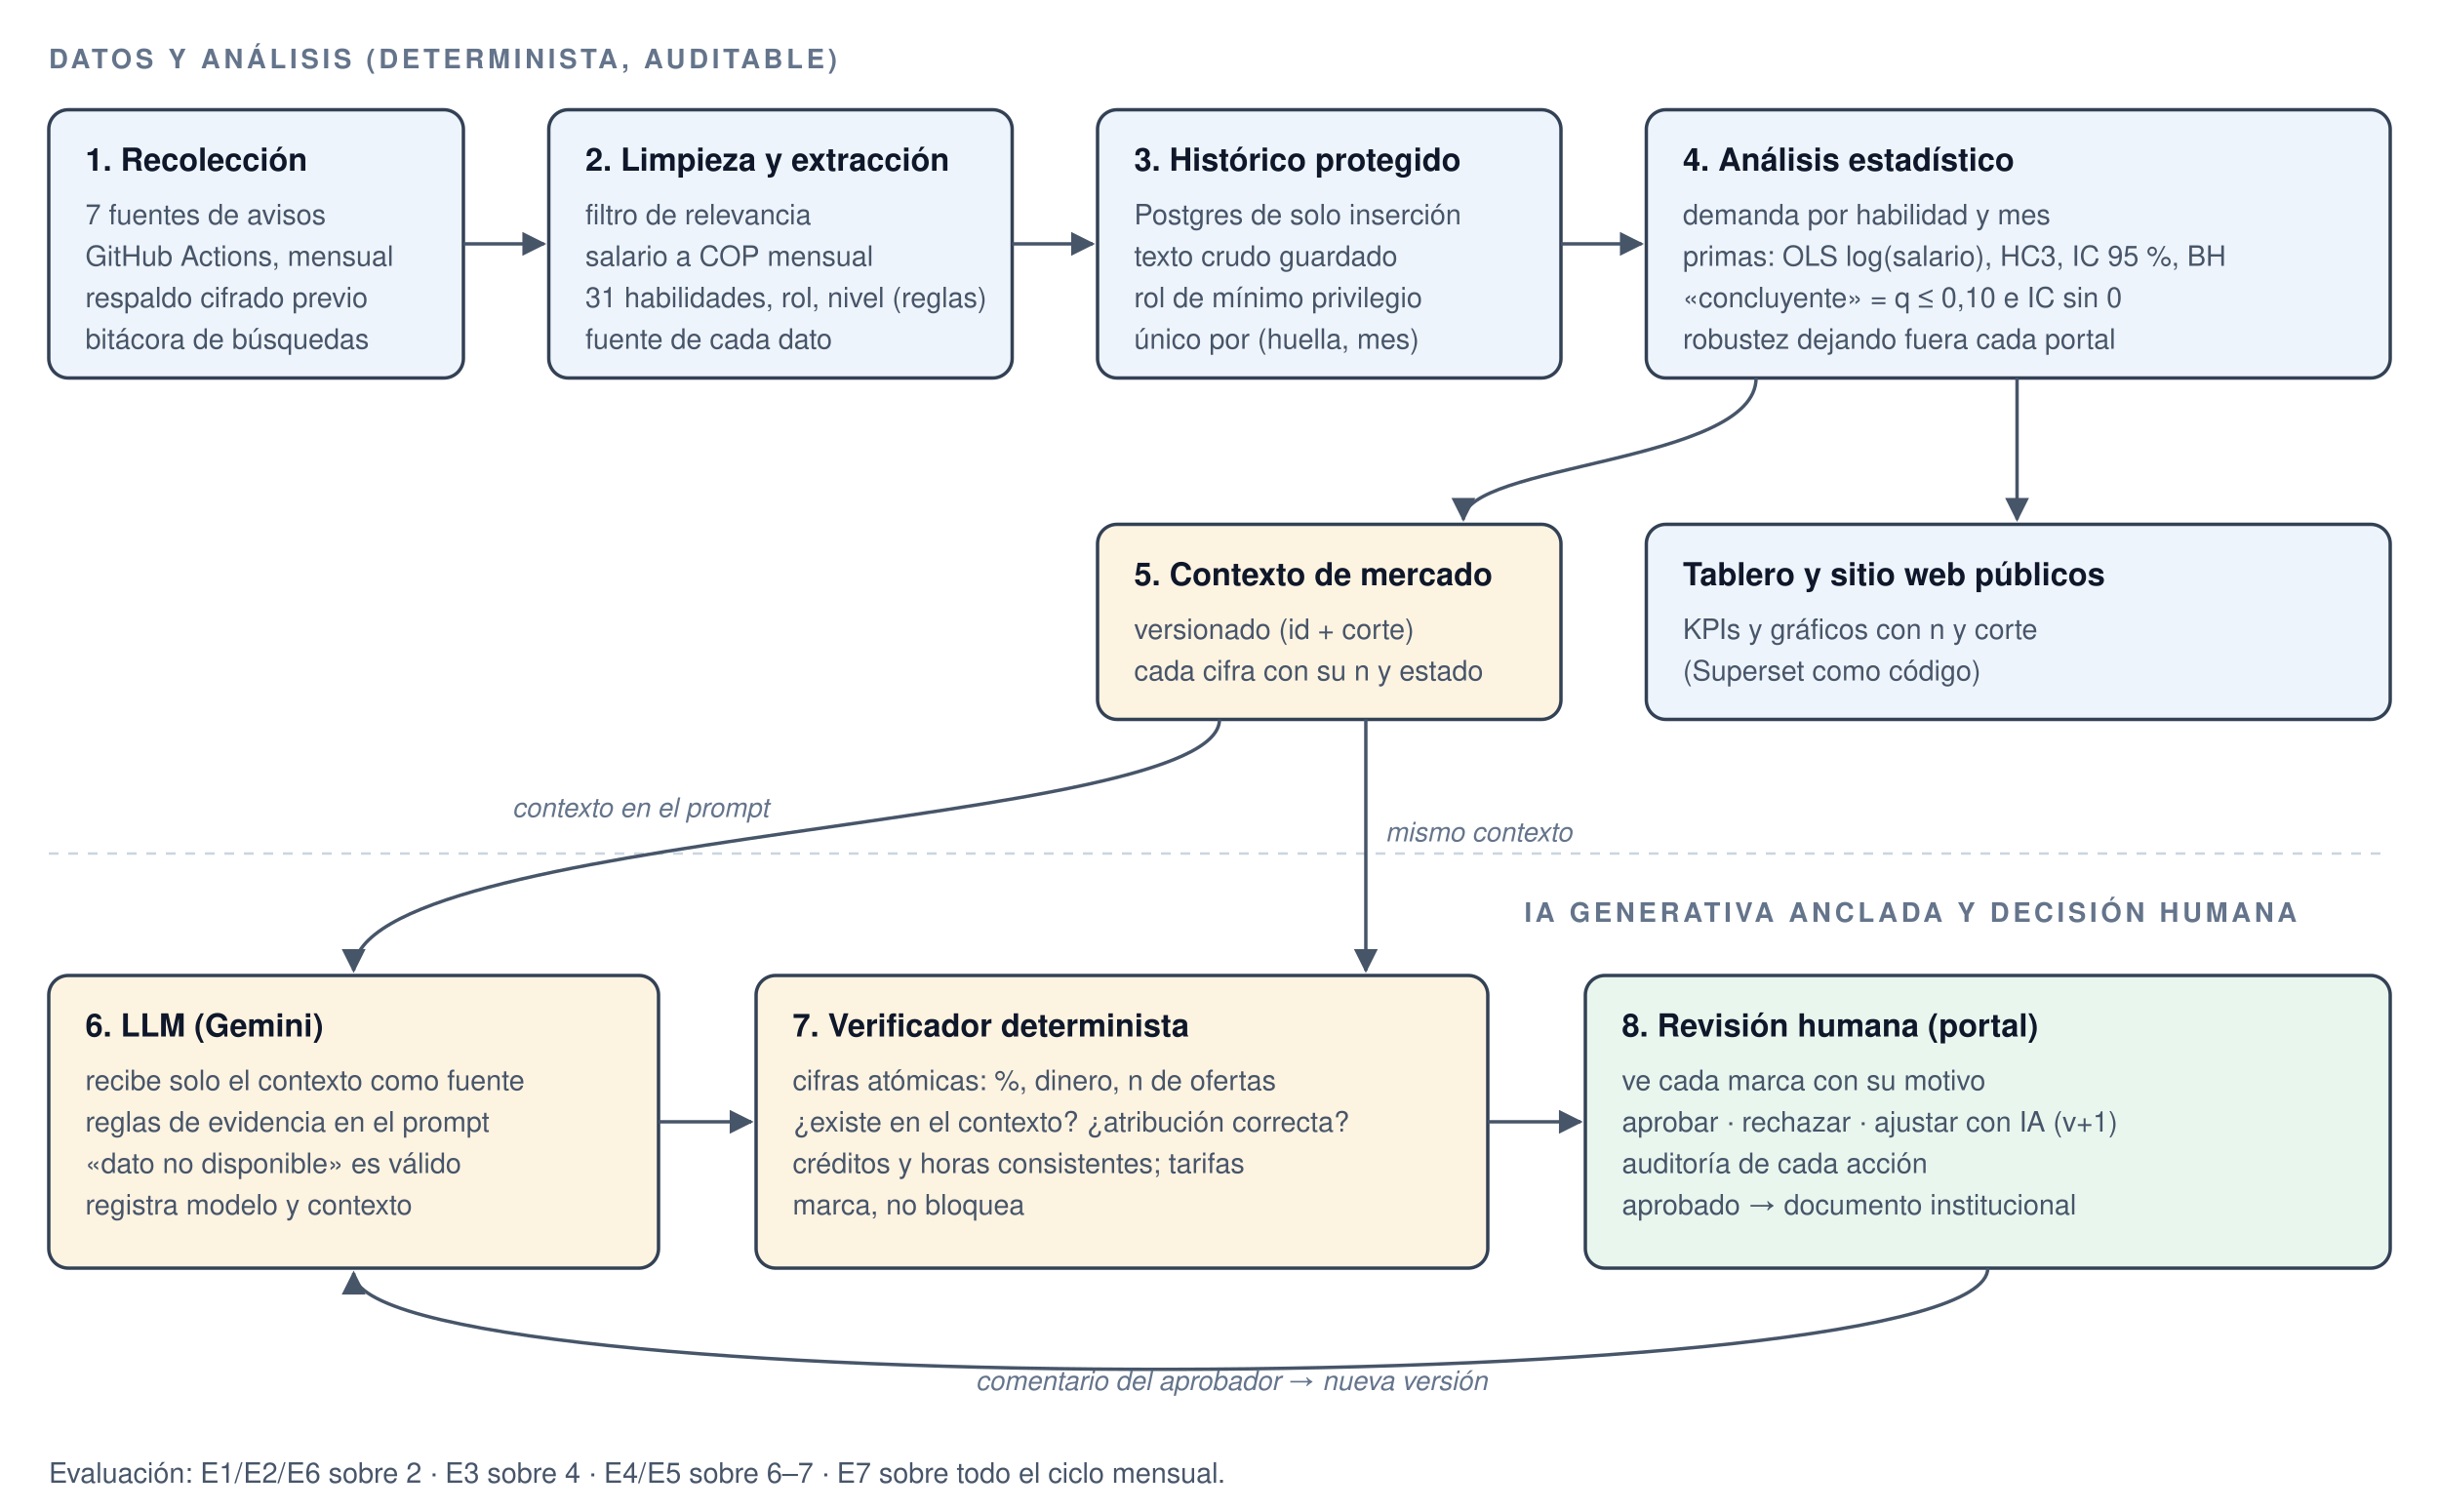
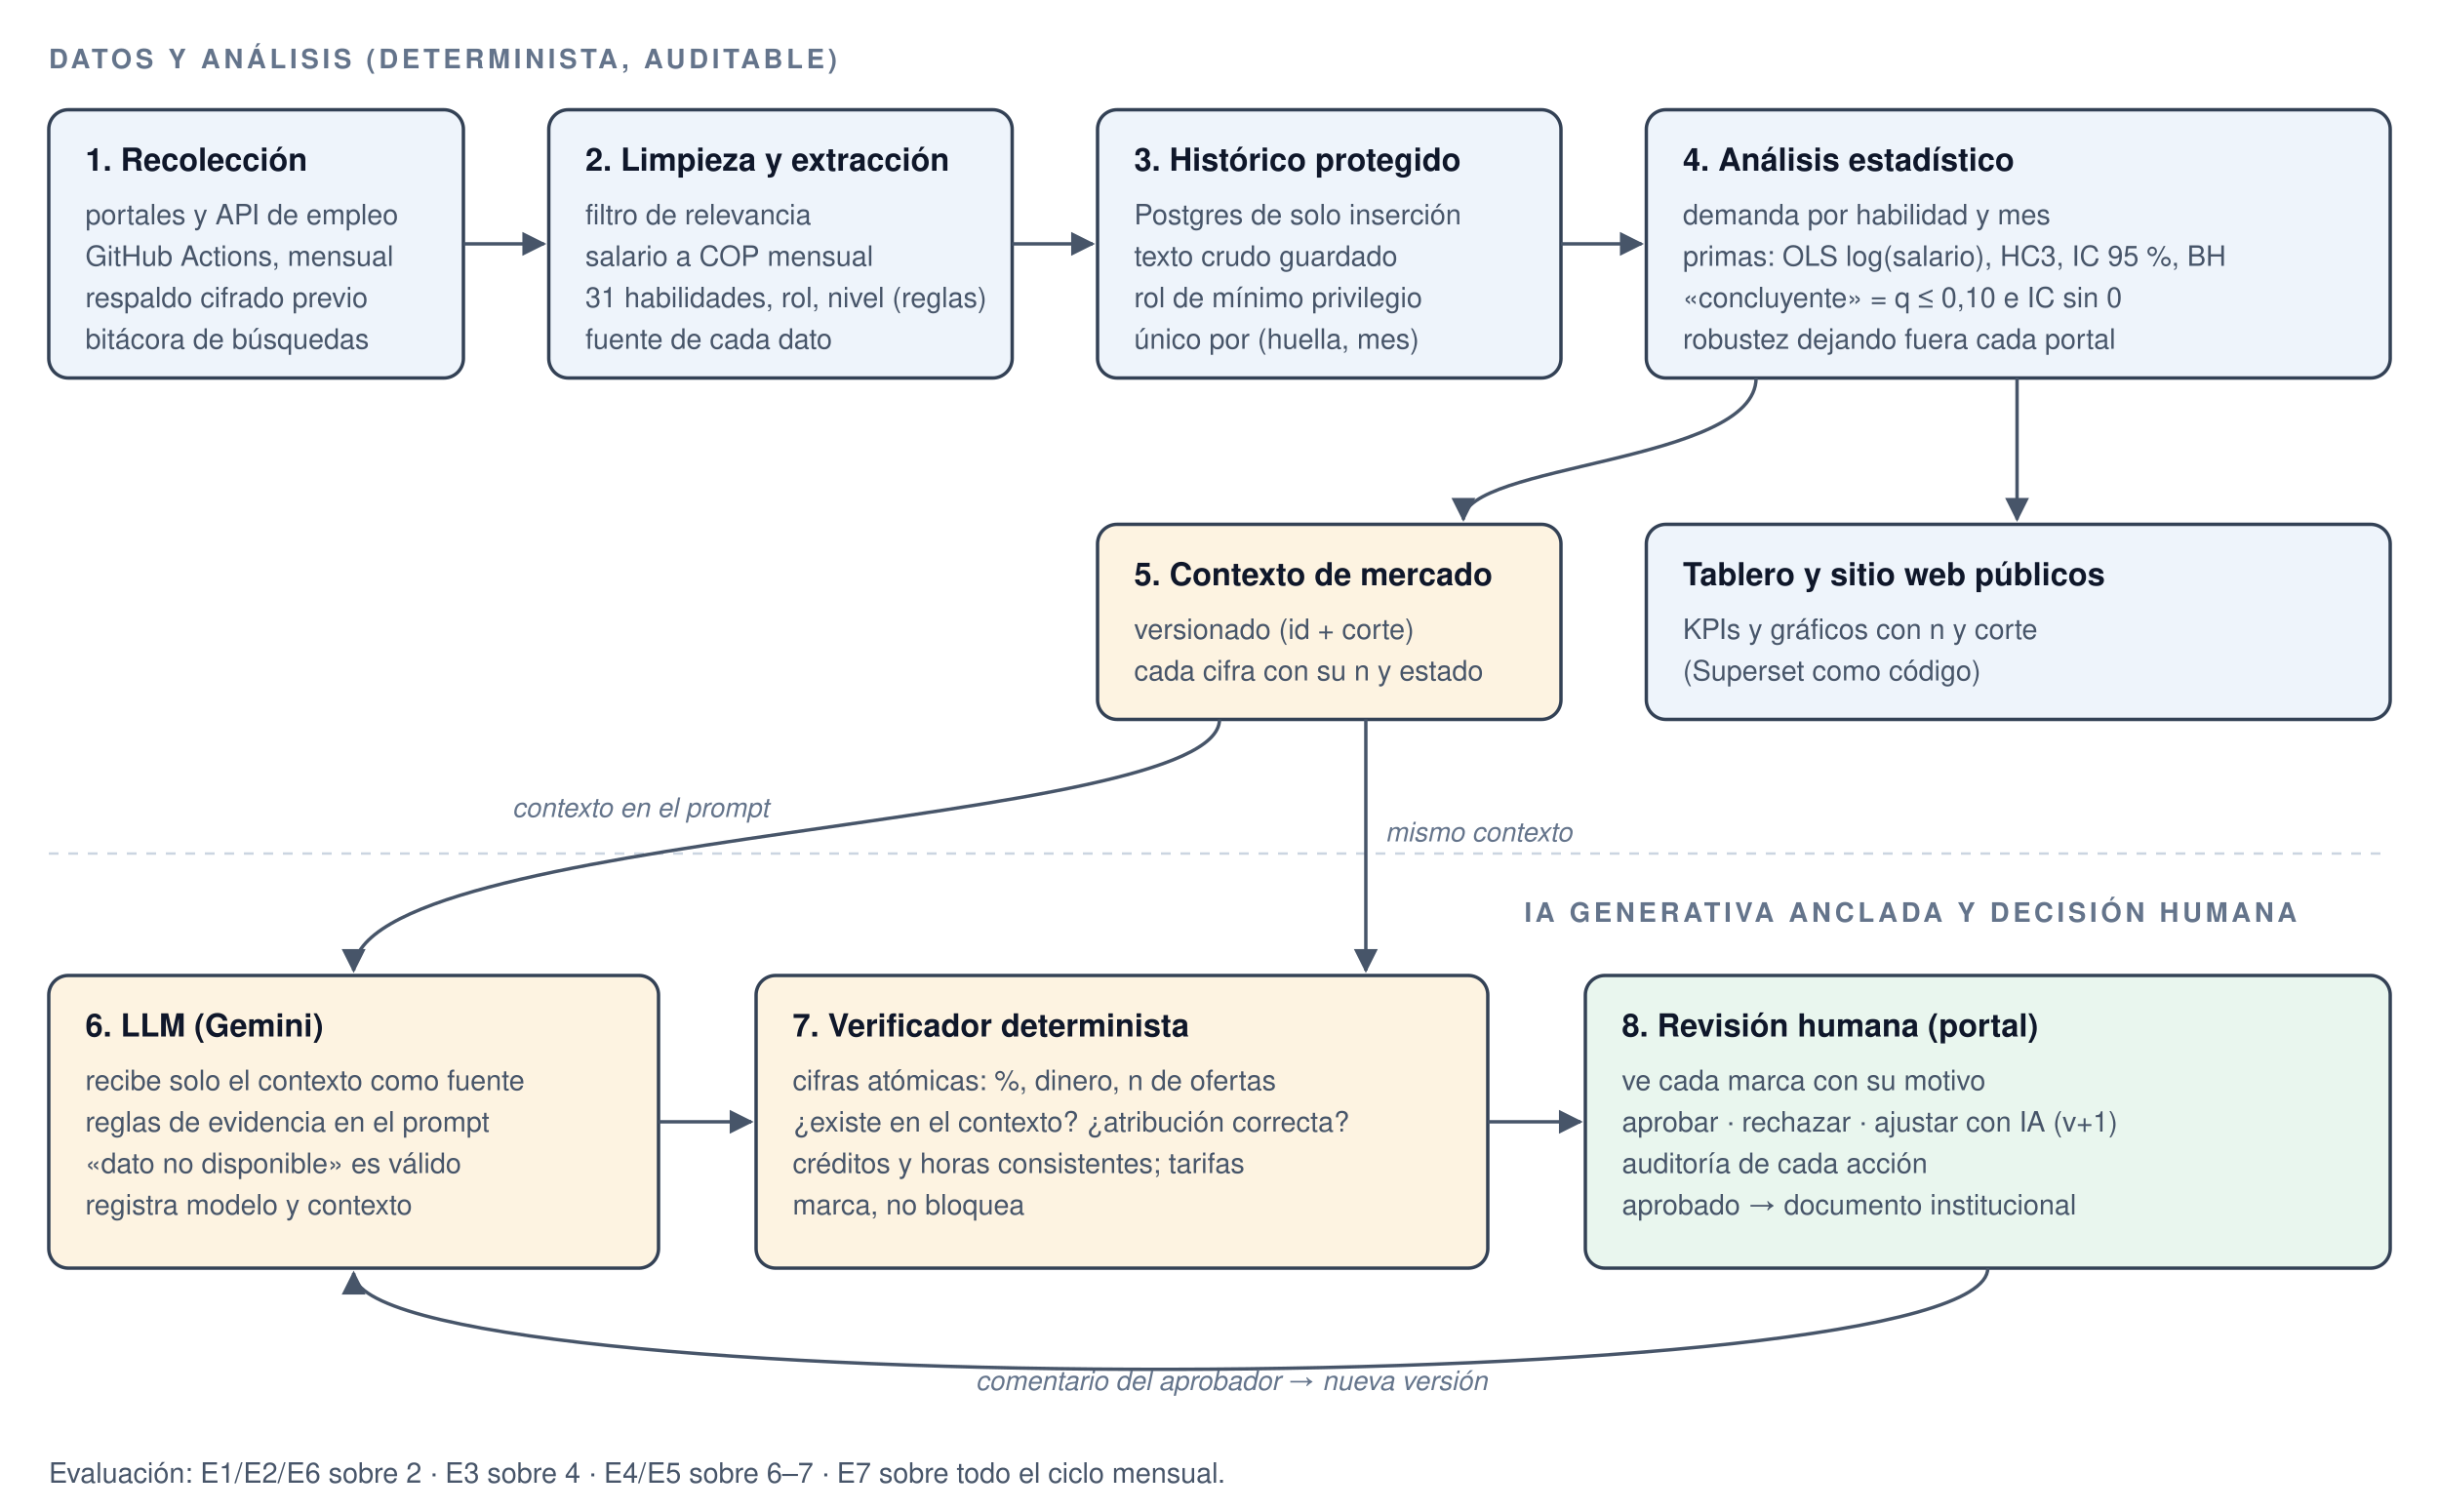
<svg xmlns="http://www.w3.org/2000/svg" viewBox="0 0 1000 620" font-family="Helvetica, Arial, sans-serif" font-size="13">
  <defs>
    <marker id="f" viewBox="0 0 10 10" refX="9" refY="5" markerWidth="7" markerHeight="7" orient="auto-start-reverse">
      <path d="M0,0 L10,5 L0,10 z" fill="#475569" />
    </marker>
    <style>
      .caja { fill: #ffffff; stroke: #334155; stroke-width: 1.4; rx: 8; }
      .datos { fill: #eef4fb; }
      .ia { fill: #fdf3e1; }
      .humano { fill: #e9f6ee; }
      .t { font-weight: 700; fill: #0f172a; }
      .s { fill: #475569; font-size: 11.5px; }
      .fl { stroke: #475569; stroke-width: 1.4; fill: none; marker-end: url(#f); }
      .et { fill: #64748b; font-size: 11px; font-style: italic; }
      .banda { font-size: 11px; fill: #64748b; letter-spacing: 1.5px; font-weight: 700; }
    </style>
  </defs>
  <rect width="1000" height="620" fill="#ffffff" />
  <text x="20" y="28" class="banda">DATOS Y ANÁLISIS (DETERMINISTA, AUDITABLE)</text>
  <text x="625" y="378" class="banda">IA GENERATIVA ANCLADA Y DECISIÓN HUMANA</text>
  <line x1="20" y1="350" x2="980" y2="350" stroke="#cbd5e1" stroke-dasharray="4 4" />
  <rect class="caja datos" x="20" y="45" width="170" height="110" />
  <text class="t" x="35" y="70">1. Recolección</text>
-   <text class="s" x="35" y="92">7 fuentes de avisos</text>
+   <text class="s" x="35" y="92">portales y API de empleo</text>
  <text class="s" x="35" y="109">GitHub Actions, mensual</text>
  <text class="s" x="35" y="126">respaldo cifrado previo</text>
  <text class="s" x="35" y="143">bitácora de búsquedas</text>
  <rect class="caja datos" x="225" y="45" width="190" height="110" />
  <text class="t" x="240" y="70">2. Limpieza y extracción</text>
  <text class="s" x="240" y="92">filtro de relevancia</text>
  <text class="s" x="240" y="109">salario a COP mensual</text>
  <text class="s" x="240" y="126">31 habilidades, rol, nivel (reglas)</text>
  <text class="s" x="240" y="143">fuente de cada dato</text>
  <rect class="caja datos" x="450" y="45" width="190" height="110" />
  <text class="t" x="465" y="70">3. Histórico protegido</text>
  <text class="s" x="465" y="92">Postgres de solo inserción</text>
  <text class="s" x="465" y="109">texto crudo guardado</text>
  <text class="s" x="465" y="126">rol de mínimo privilegio</text>
  <text class="s" x="465" y="143">único por (huella, mes)</text>
  <rect class="caja datos" x="675" y="45" width="305" height="110" />
  <text class="t" x="690" y="70">4. Análisis estadístico</text>
  <text class="s" x="690" y="92">demanda por habilidad y mes</text>
  <text class="s" x="690" y="109">primas: OLS log(salario), HC3, IC 95 %, BH</text>
  <text class="s" x="690" y="126">«concluyente» = q ≤ 0,10 e IC sin 0</text>
  <text class="s" x="690" y="143">robustez dejando fuera cada portal</text>
  <path class="fl" d="M190,100 H223" />
  <path class="fl" d="M415,100 H448" />
  <path class="fl" d="M640,100 H673" />
  <rect class="caja datos" x="675" y="215" width="305" height="80" />
  <text class="t" x="690" y="240">Tablero y sitio web públicos</text>
  <text class="s" x="690" y="262">KPIs y gráficos con n y corte</text>
  <text class="s" x="690" y="279">(Superset como código)</text>
  <path class="fl" d="M827,155 V213" />
  <rect class="caja ia" x="450" y="215" width="190" height="80" />
  <text class="t" x="465" y="240">5. Contexto de mercado</text>
  <text class="s" x="465" y="262">versionado (id + corte)</text>
  <text class="s" x="465" y="279">cada cifra con su n y estado</text>
  <path class="fl" d="M720,155 C720,190 600,190 600,213" />
  <rect class="caja ia" x="20" y="400" width="250" height="120" />
  <text class="t" x="35" y="425">6. LLM (Gemini)</text>
  <text class="s" x="35" y="447">recibe solo el contexto como fuente</text>
  <text class="s" x="35" y="464">reglas de evidencia en el prompt</text>
  <text class="s" x="35" y="481">«dato no disponible» es válido</text>
  <text class="s" x="35" y="498">registra modelo y contexto</text>
  <rect class="caja ia" x="310" y="400" width="300" height="120" />
  <text class="t" x="325" y="425">7. Verificador determinista</text>
  <text class="s" x="325" y="447">cifras atómicas: %, dinero, n de ofertas</text>
  <text class="s" x="325" y="464">¿existe en el contexto?  ¿atribución correcta?</text>
  <text class="s" x="325" y="481">créditos y horas consistentes; tarifas</text>
  <text class="s" x="325" y="498">marca, no bloquea</text>
  <rect class="caja humano" x="650" y="400" width="330" height="120" />
  <text class="t" x="665" y="425">8. Revisión humana (portal)</text>
  <text class="s" x="665" y="447">ve cada marca con su motivo</text>
  <text class="s" x="665" y="464">aprobar · rechazar · ajustar con IA (v+1)</text>
  <text class="s" x="665" y="481">auditoría de cada acción</text>
  <text class="s" x="665" y="498">aprobado → documento institucional</text>
  <path class="fl" d="M500,295 C500,340 145,340 145,398" />
  <text class="et" x="210" y="335">contexto en el prompt</text>
  <path class="fl" d="M560,295 V398" />
  <text class="et" x="568" y="345">mismo contexto</text>
  <path class="fl" d="M270,460 H308" />
  <path class="fl" d="M610,460 H648" />
  <path class="fl" d="M815,520 C815,575 145,575 145,522" />
  <text class="et" x="400" y="570">comentario del aprobador → nueva versión</text>
  <text x="20" y="608" class="s">Evaluación: E1/E2/E6 sobre 2 · E3 sobre 4 · E4/E5 sobre 6–7 · E7 sobre todo el ciclo mensual.</text>
</svg>
